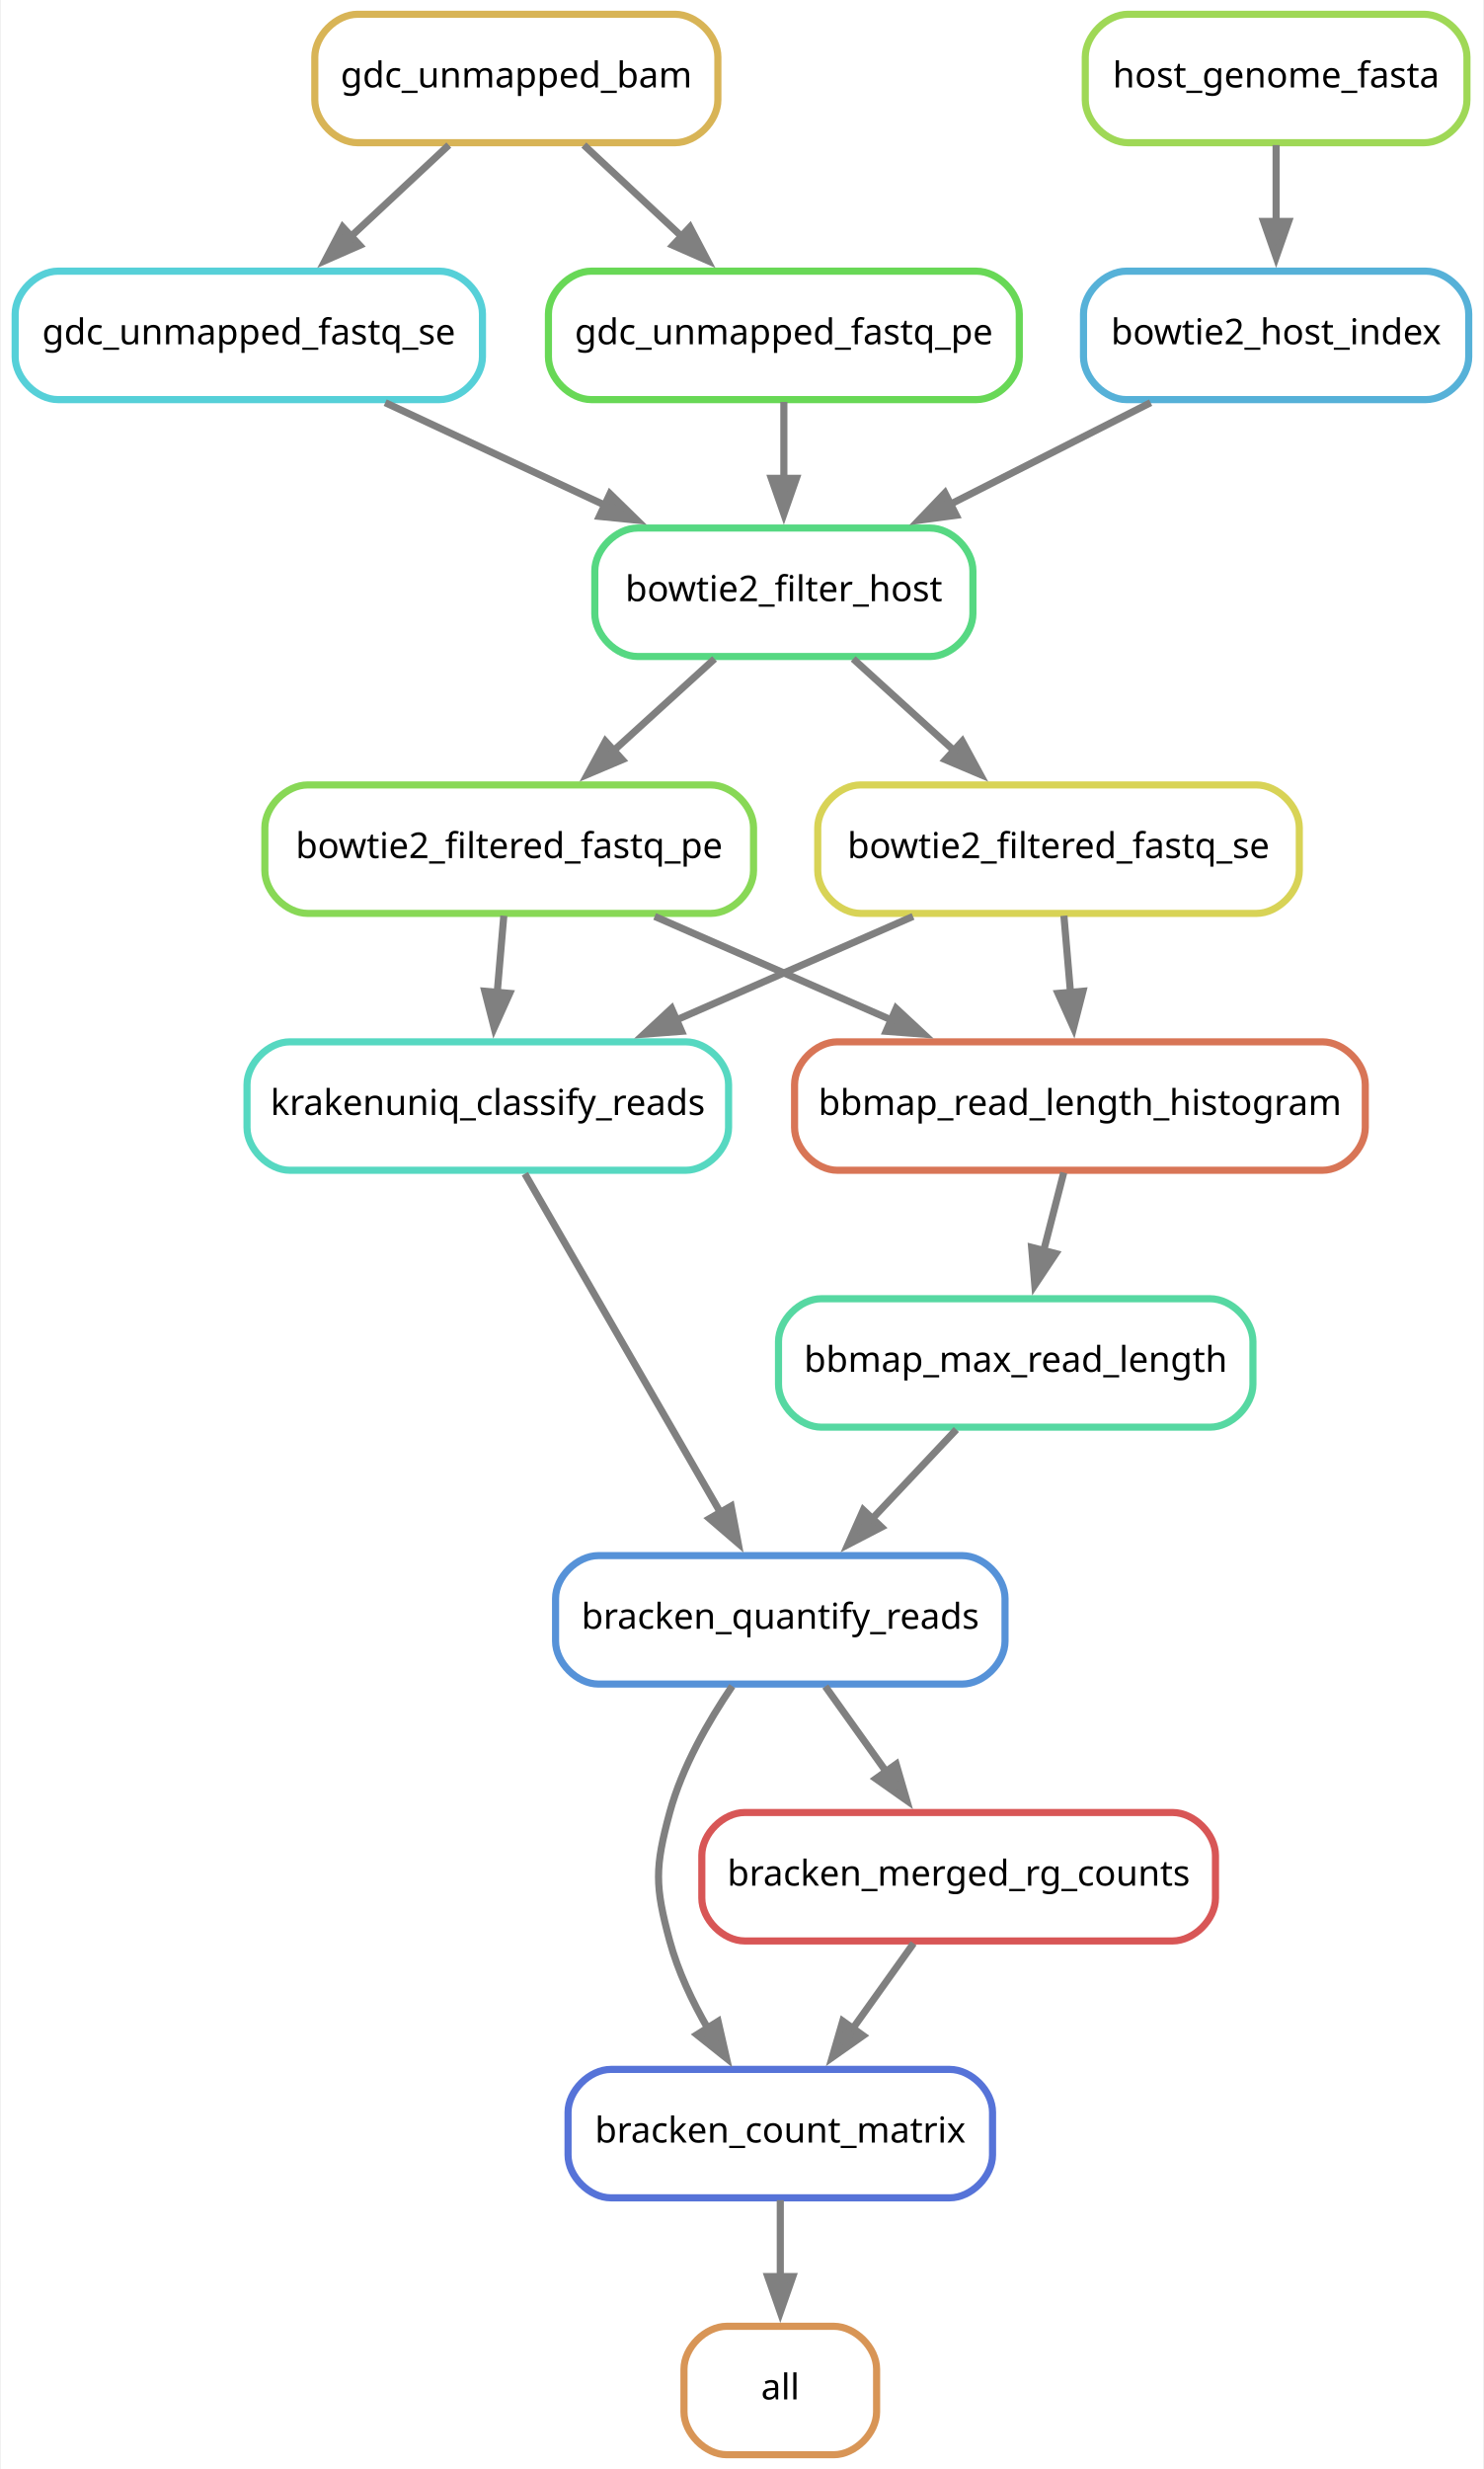
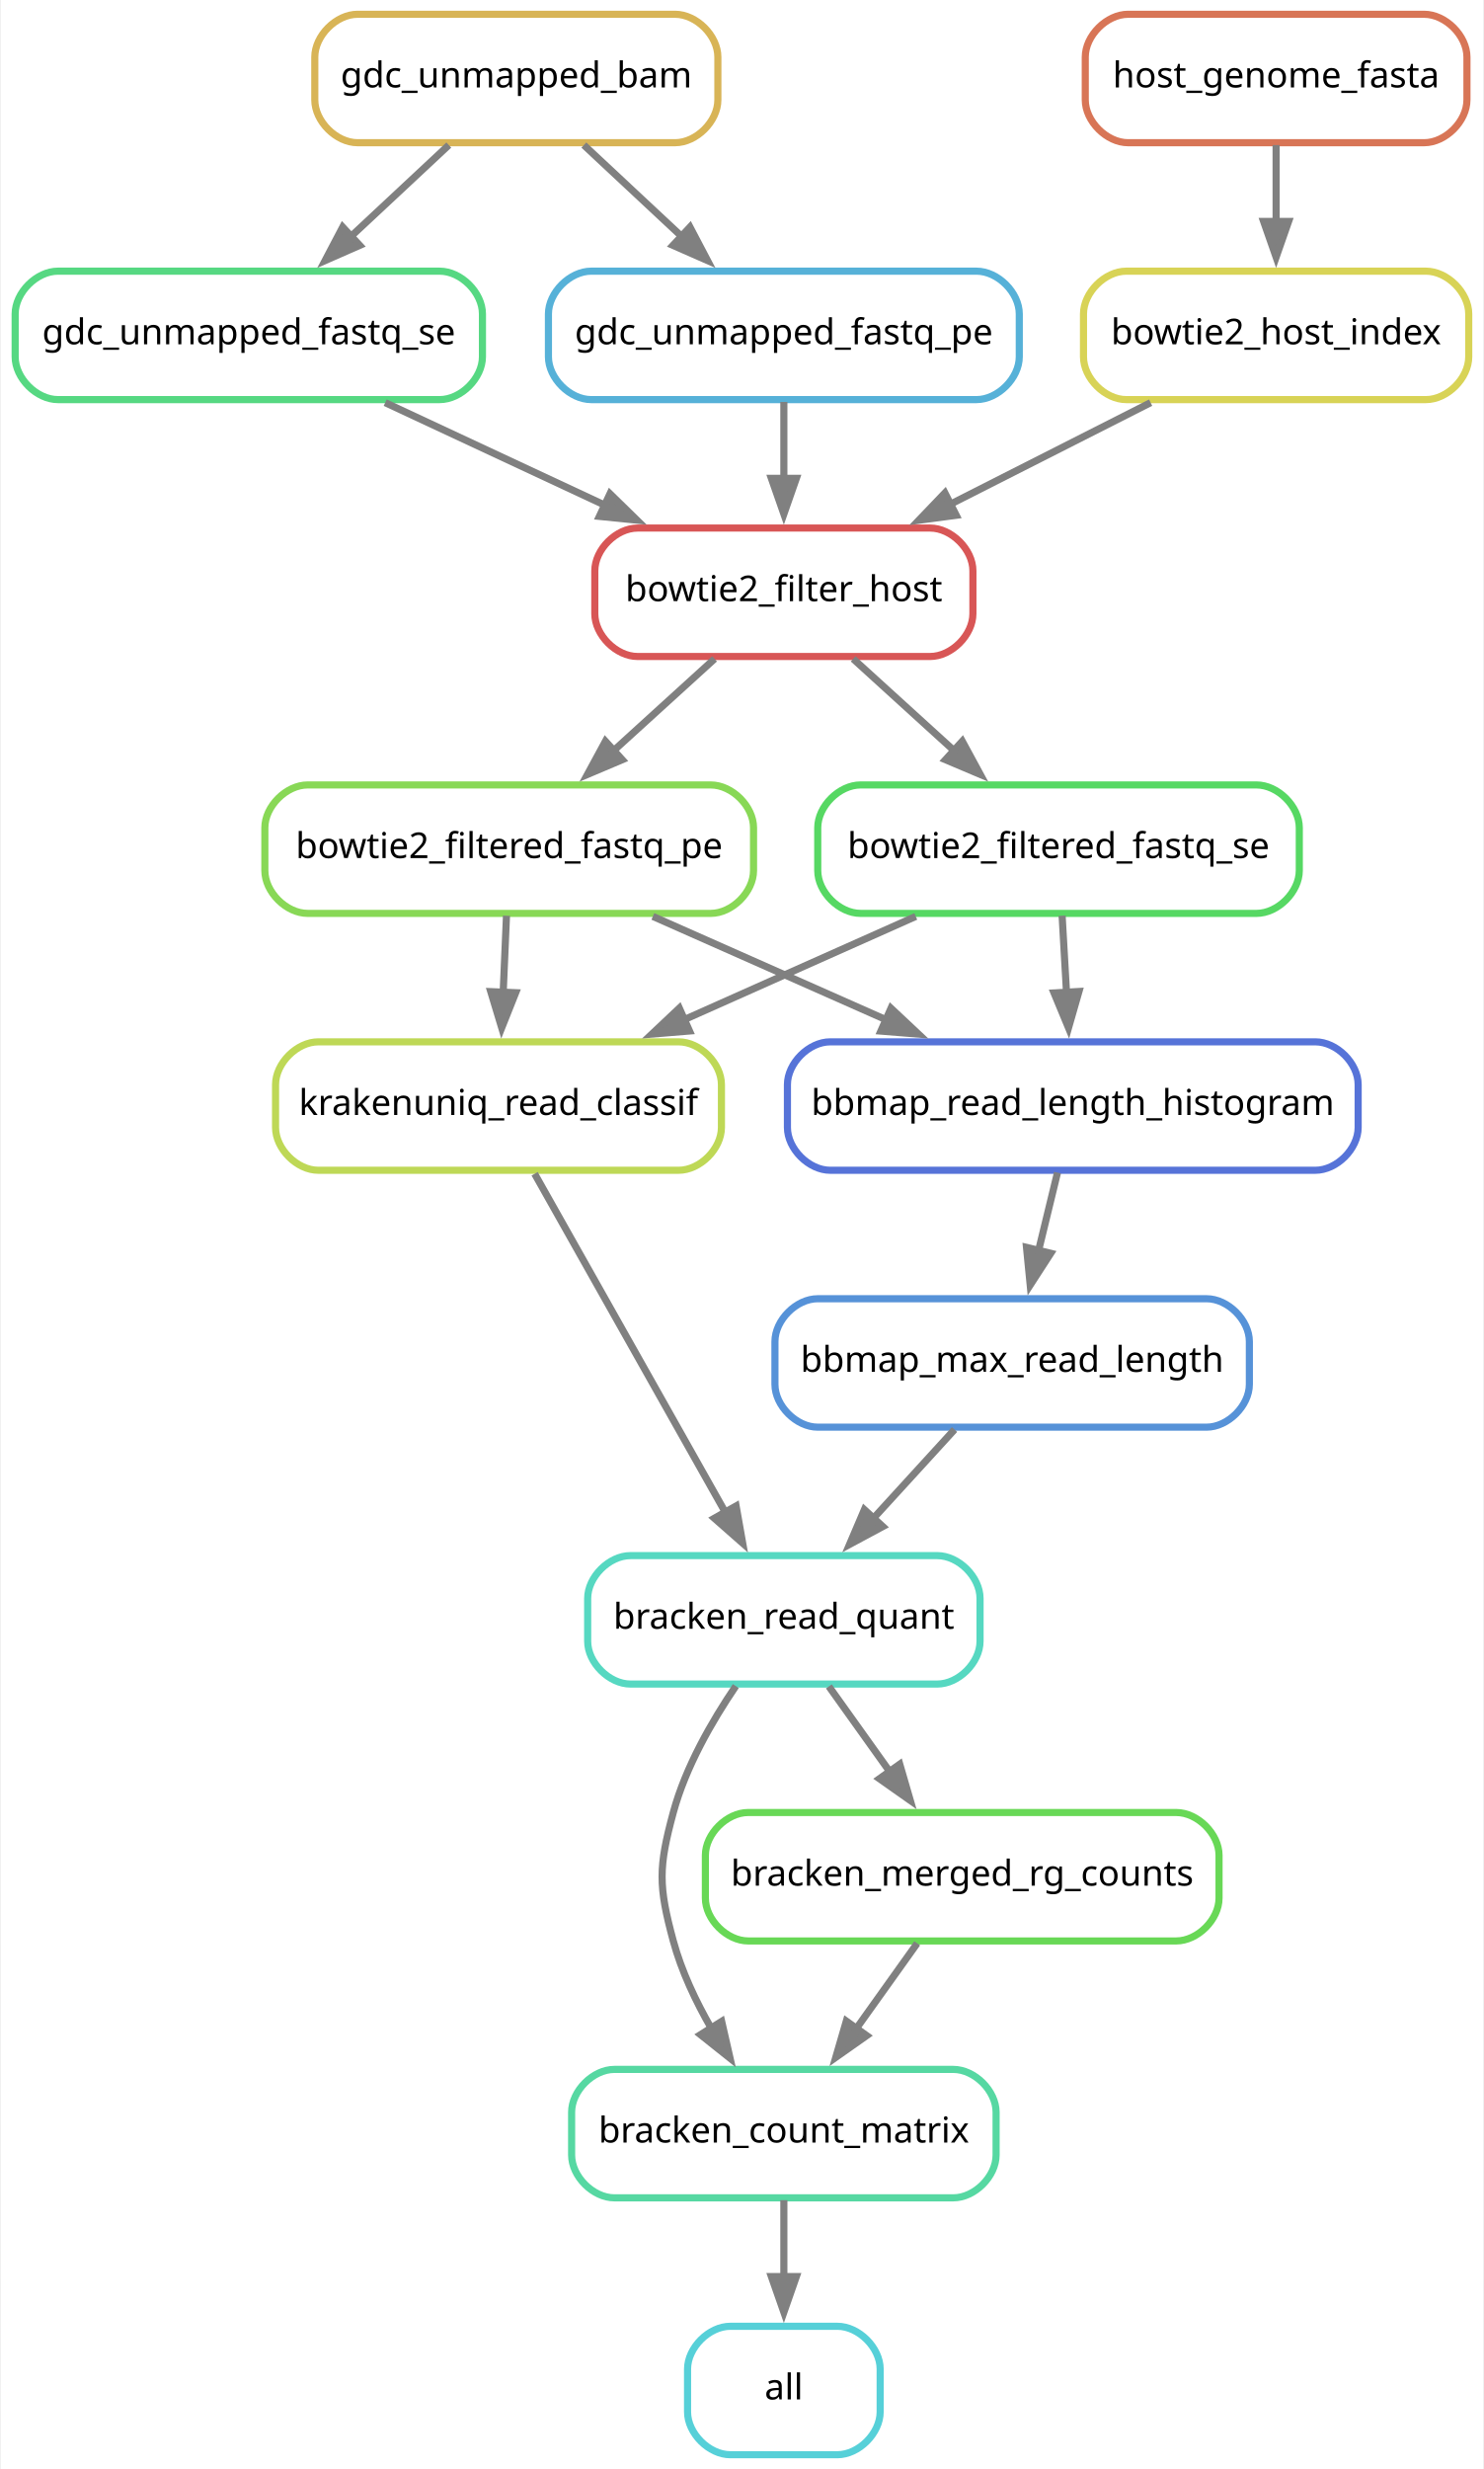
<svg xmlns="http://www.w3.org/2000/svg" width="416pt" height="692pt" viewBox="0.00 0.00 415.50 692.00">
  <g id="graph0" class="graph" transform="scale(1 1) rotate(0) translate(4 688)">
    <polygon fill="white" stroke="none" points="-4,4 -4,-688 411.5,-688 411.5,4 -4,4" />
    <g id="node1" class="node">
-       <path fill="none" stroke="#d89556" stroke-width="2" d="M229.5,-36C229.5,-36 199.5,-36 199.5,-36 193.5,-36 187.5,-30 187.5,-24 187.5,-24 187.5,-12 187.5,-12 187.5,-6 193.5,0 199.5,0 199.5,0 229.5,0 229.5,0 235.5,0 241.5,-6 241.5,-12 241.5,-12 241.5,-24 241.5,-24 241.5,-30 235.5,-36 229.5,-36" />
-       <text text-anchor="middle" x="214.5" y="-15.5" font-family="sans" font-size="10.00">all</text>
+       <path fill="none" stroke="#56d0d8" stroke-width="2" d="M230.5,-36C230.5,-36 200.5,-36 200.5,-36 194.5,-36 188.5,-30 188.5,-24 188.5,-24 188.5,-12 188.5,-12 188.5,-6 194.5,0 200.5,0 200.5,0 230.5,0 230.5,0 236.5,0 242.5,-6 242.5,-12 242.5,-12 242.5,-24 242.5,-24 242.5,-30 236.5,-36 230.5,-36" />
+       <text text-anchor="middle" x="215.5" y="-15.5" font-family="sans" font-size="10.00">all</text>
    </g>
    <g id="node2" class="node">
-       <path fill="none" stroke="#5673d8" stroke-width="2" d="M262,-108C262,-108 167,-108 167,-108 161,-108 155,-102 155,-96 155,-96 155,-84 155,-84 155,-78 161,-72 167,-72 167,-72 262,-72 262,-72 268,-72 274,-78 274,-84 274,-84 274,-96 274,-96 274,-102 268,-108 262,-108" />
-       <text text-anchor="middle" x="214.5" y="-87.5" font-family="sans" font-size="10.00">bracken_count_matrix</text>
+       <path fill="none" stroke="#56d8a2" stroke-width="2" d="M263,-108C263,-108 168,-108 168,-108 162,-108 156,-102 156,-96 156,-96 156,-84 156,-84 156,-78 162,-72 168,-72 168,-72 263,-72 263,-72 269,-72 275,-78 275,-84 275,-84 275,-96 275,-96 275,-102 269,-108 263,-108" />
+       <text text-anchor="middle" x="215.5" y="-87.5" font-family="sans" font-size="10.00">bracken_count_matrix</text>
    </g>
    <g id="edge1" class="edge">
-       <path fill="none" stroke="grey" stroke-width="2" d="M214.5,-71.34C214.5,-64.75 214.5,-57.08 214.5,-49.67" />
-       <polygon fill="grey" stroke="grey" stroke-width="2" points="218,-49.93 214.5,-39.93 211,-49.93 218,-49.93" />
+       <path fill="none" stroke="grey" stroke-width="2" d="M215.5,-71.34C215.5,-64.75 215.5,-57.08 215.5,-49.67" />
+       <polygon fill="grey" stroke="grey" stroke-width="2" points="219,-49.93 215.5,-39.93 212,-49.93 219,-49.93" />
    </g>
    <g id="node3" class="node">
-       <path fill="none" stroke="#5692d8" stroke-width="2" d="M265.5,-252C265.5,-252 163.5,-252 163.5,-252 157.5,-252 151.5,-246 151.5,-240 151.5,-240 151.5,-228 151.5,-228 151.5,-222 157.5,-216 163.5,-216 163.5,-216 265.5,-216 265.5,-216 271.5,-216 277.5,-222 277.5,-228 277.5,-228 277.5,-240 277.5,-240 277.5,-246 271.5,-252 265.5,-252" />
-       <text text-anchor="middle" x="214.5" y="-231.5" font-family="sans" font-size="10.00">bracken_quantify_reads</text>
+       <path fill="none" stroke="#56d8c1" stroke-width="2" d="M258.5,-252C258.5,-252 172.5,-252 172.5,-252 166.5,-252 160.5,-246 160.5,-240 160.5,-240 160.5,-228 160.5,-228 160.5,-222 166.5,-216 172.5,-216 172.5,-216 258.5,-216 258.5,-216 264.5,-216 270.5,-222 270.5,-228 270.5,-228 270.5,-240 270.5,-240 270.5,-246 264.5,-252 258.5,-252" />
+       <text text-anchor="middle" x="215.5" y="-231.5" font-family="sans" font-size="10.00">bracken_read_quant</text>
    </g>
-     <g id="edge3" class="edge">
-       <path fill="none" stroke="grey" stroke-width="2" d="M201.03,-215.43C194.34,-205.59 186.96,-192.76 183.5,-180 179.32,-164.56 179.32,-159.44 183.5,-144 185.8,-135.53 189.82,-127.02 194.23,-119.38" />
-       <polygon fill="grey" stroke="grey" stroke-width="2" points="197.06,-121.46 199.42,-111.13 191.13,-117.73 197.06,-121.46" />
+     <g id="edge2" class="edge">
+       <path fill="none" stroke="grey" stroke-width="2" d="M202.03,-215.43C195.34,-205.59 187.96,-192.76 184.5,-180 180.32,-164.56 180.32,-159.44 184.5,-144 186.8,-135.53 190.82,-127.02 195.23,-119.38" />
+       <polygon fill="grey" stroke="grey" stroke-width="2" points="198.06,-121.46 200.42,-111.13 192.13,-117.73 198.06,-121.46" />
    </g>
    <g id="node15" class="node">
-       <path fill="none" stroke="#d85656" stroke-width="2" d="M324.5,-180C324.5,-180 204.5,-180 204.5,-180 198.5,-180 192.5,-174 192.5,-168 192.5,-168 192.5,-156 192.5,-156 192.5,-150 198.5,-144 204.5,-144 204.5,-144 324.5,-144 324.5,-144 330.5,-144 336.5,-150 336.5,-156 336.5,-156 336.5,-168 336.5,-168 336.5,-174 330.5,-180 324.5,-180" />
-       <text text-anchor="middle" x="264.5" y="-159.5" font-family="sans" font-size="10.00">bracken_merged_rg_counts</text>
+       <path fill="none" stroke="#68d856" stroke-width="2" d="M325.5,-180C325.5,-180 205.5,-180 205.5,-180 199.5,-180 193.5,-174 193.5,-168 193.5,-168 193.5,-156 193.5,-156 193.5,-150 199.5,-144 205.5,-144 205.5,-144 325.5,-144 325.5,-144 331.5,-144 337.5,-150 337.5,-156 337.5,-156 337.5,-168 337.5,-168 337.5,-174 331.5,-180 325.5,-180" />
+       <text text-anchor="middle" x="265.5" y="-159.5" font-family="sans" font-size="10.00">bracken_merged_rg_counts</text>
    </g>
    <g id="edge19" class="edge">
-       <path fill="none" stroke="grey" stroke-width="2" d="M227.12,-215.34C232.29,-208.1 238.41,-199.53 244.18,-191.45" />
-       <polygon fill="grey" stroke="grey" stroke-width="2" points="246.99,-193.54 249.95,-183.37 241.29,-189.47 246.99,-193.54" />
+       <path fill="none" stroke="grey" stroke-width="2" d="M228.12,-215.34C233.29,-208.1 239.41,-199.53 245.18,-191.45" />
+       <polygon fill="grey" stroke="grey" stroke-width="2" points="247.99,-193.54 250.95,-183.37 242.29,-189.47 247.99,-193.54" />
    </g>
    <g id="node4" class="node">
-       <path fill="none" stroke="#56d8c1" stroke-width="2" d="M188,-396C188,-396 77,-396 77,-396 71,-396 65,-390 65,-384 65,-384 65,-372 65,-372 65,-366 71,-360 77,-360 77,-360 188,-360 188,-360 194,-360 200,-366 200,-372 200,-372 200,-384 200,-384 200,-390 194,-396 188,-396" />
-       <text text-anchor="middle" x="132.5" y="-375.5" font-family="sans" font-size="10.00">krakenuniq_classify_reads</text>
+       <path fill="none" stroke="#bed856" stroke-width="2" d="M186,-396C186,-396 85,-396 85,-396 79,-396 73,-390 73,-384 73,-384 73,-372 73,-372 73,-366 79,-360 85,-360 85,-360 186,-360 186,-360 192,-360 198,-366 198,-372 198,-372 198,-384 198,-384 198,-390 192,-396 186,-396" />
+       <text text-anchor="middle" x="135.5" y="-375.5" font-family="sans" font-size="10.00">krakenuniq_read_classif</text>
    </g>
-     <g id="edge4" class="edge">
-       <path fill="none" stroke="grey" stroke-width="2" d="M142.89,-359.02C156.69,-335.12 181.24,-292.59 197.7,-264.1" />
-       <polygon fill="grey" stroke="grey" stroke-width="2" points="200.72,-265.87 202.69,-255.46 194.65,-262.37 200.72,-265.87" />
+     <g id="edge5" class="edge">
+       <path fill="none" stroke="grey" stroke-width="2" d="M145.63,-359.02C159.1,-335.12 183.05,-292.59 199.11,-264.1" />
+       <polygon fill="grey" stroke="grey" stroke-width="2" points="202.11,-265.91 203.96,-255.48 196.01,-262.47 202.11,-265.91" />
    </g>
    <g id="node5" class="node">
      <path fill="none" stroke="#88d856" stroke-width="2" d="M195,-468C195,-468 82,-468 82,-468 76,-468 70,-462 70,-456 70,-456 70,-444 70,-444 70,-438 76,-432 82,-432 82,-432 195,-432 195,-432 201,-432 207,-438 207,-444 207,-444 207,-456 207,-456 207,-462 201,-468 195,-468" />
      <text text-anchor="middle" x="138.5" y="-447.5" font-family="sans" font-size="10.00">bowtie2_filtered_fastq_pe</text>
    </g>
-     <g id="edge6" class="edge">
-       <path fill="none" stroke="grey" stroke-width="2" d="M136.99,-431.34C136.42,-424.75 135.76,-417.08 135.13,-409.67" />
-       <polygon fill="grey" stroke="grey" stroke-width="2" points="138.63,-409.58 134.29,-399.92 131.66,-410.18 138.63,-409.58" />
+     <g id="edge7" class="edge">
+       <path fill="none" stroke="grey" stroke-width="2" d="M137.74,-431.34C137.46,-424.75 137.13,-417.08 136.81,-409.67" />
+       <polygon fill="grey" stroke="grey" stroke-width="2" points="140.32,-409.77 136.4,-399.93 133.33,-410.07 140.32,-409.77" />
    </g>
    <g id="node12" class="node">
-       <path fill="none" stroke="#d87556" stroke-width="2" d="M366.5,-396C366.5,-396 230.5,-396 230.5,-396 224.5,-396 218.5,-390 218.5,-384 218.5,-384 218.5,-372 218.5,-372 218.5,-366 224.5,-360 230.5,-360 230.5,-360 366.5,-360 366.5,-360 372.5,-360 378.5,-366 378.5,-372 378.5,-372 378.5,-384 378.5,-384 378.5,-390 372.5,-396 366.5,-396" />
-       <text text-anchor="middle" x="298.5" y="-375.5" font-family="sans" font-size="10.00">bbmap_read_length_histogram</text>
+       <path fill="none" stroke="#5673d8" stroke-width="2" d="M364.5,-396C364.5,-396 228.5,-396 228.5,-396 222.5,-396 216.5,-390 216.5,-384 216.5,-384 216.5,-372 216.5,-372 216.5,-366 222.5,-360 228.5,-360 228.5,-360 364.5,-360 364.5,-360 370.5,-360 376.5,-366 376.5,-372 376.5,-372 376.5,-384 376.5,-384 376.5,-390 370.5,-396 364.5,-396" />
+       <text text-anchor="middle" x="296.5" y="-375.5" font-family="sans" font-size="10.00">bbmap_read_length_histogram</text>
    </g>
-     <g id="edge15" class="edge">
-       <path fill="none" stroke="grey" stroke-width="2" d="M179.29,-431.15C199.52,-422.3 224.2,-411.51 245.84,-402.04" />
-       <polygon fill="grey" stroke="grey" stroke-width="2" points="246.98,-405.36 254.73,-398.15 244.17,-398.95 246.98,-405.36" />
+     <g id="edge16" class="edge">
+       <path fill="none" stroke="grey" stroke-width="2" d="M178.78,-431.15C198.67,-422.34 222.9,-411.61 244.2,-402.17" />
+       <polygon fill="grey" stroke="grey" stroke-width="2" points="245.53,-405.41 253.25,-398.16 242.69,-399.01 245.53,-405.41" />
    </g>
    <g id="node6" class="node">
-       <path fill="none" stroke="#56d882" stroke-width="2" d="M256.5,-540C256.5,-540 174.5,-540 174.5,-540 168.5,-540 162.5,-534 162.5,-528 162.5,-528 162.5,-516 162.5,-516 162.5,-510 168.5,-504 174.5,-504 174.5,-504 256.5,-504 256.5,-504 262.5,-504 268.5,-510 268.5,-516 268.5,-516 268.5,-528 268.5,-528 268.5,-534 262.5,-540 256.5,-540" />
+       <path fill="none" stroke="#d85656" stroke-width="2" d="M256.5,-540C256.5,-540 174.5,-540 174.5,-540 168.5,-540 162.5,-534 162.5,-528 162.5,-528 162.5,-516 162.5,-516 162.5,-510 168.5,-504 174.5,-504 174.5,-504 256.5,-504 256.5,-504 262.5,-504 268.5,-510 268.5,-516 268.5,-516 268.5,-528 268.5,-528 268.5,-534 262.5,-540 256.5,-540" />
      <text text-anchor="middle" x="215.5" y="-519.5" font-family="sans" font-size="10.00">bowtie2_filter_host</text>
    </g>
    <g id="edge8" class="edge">
      <path fill="none" stroke="grey" stroke-width="2" d="M196.07,-503.34C187.47,-495.52 177.18,-486.16 167.69,-477.53" />
      <polygon fill="grey" stroke="grey" stroke-width="2" points="170.19,-475.07 160.43,-470.94 165.48,-480.25 170.19,-475.07" />
    </g>
    <g id="node13" class="node">
-       <path fill="none" stroke="#d8d356" stroke-width="2" d="M348,-468C348,-468 237,-468 237,-468 231,-468 225,-462 225,-456 225,-456 225,-444 225,-444 225,-438 231,-432 237,-432 237,-432 348,-432 348,-432 354,-432 360,-438 360,-444 360,-444 360,-456 360,-456 360,-462 354,-468 348,-468" />
+       <path fill="none" stroke="#56d863" stroke-width="2" d="M348,-468C348,-468 237,-468 237,-468 231,-468 225,-462 225,-456 225,-456 225,-444 225,-444 225,-438 231,-432 237,-432 237,-432 348,-432 348,-432 354,-432 360,-438 360,-444 360,-444 360,-456 360,-456 360,-462 354,-468 348,-468" />
      <text text-anchor="middle" x="292.5" y="-447.5" font-family="sans" font-size="10.00">bowtie2_filtered_fastq_se</text>
    </g>
    <g id="edge17" class="edge">
      <path fill="none" stroke="grey" stroke-width="2" d="M234.93,-503.34C243.53,-495.52 253.82,-486.16 263.31,-477.53" />
      <polygon fill="grey" stroke="grey" stroke-width="2" points="265.52,-480.25 270.57,-470.94 260.81,-475.07 265.52,-480.25" />
    </g>
    <g id="node7" class="node">
-       <path fill="none" stroke="#68d856" stroke-width="2" d="M269.5,-612C269.5,-612 161.5,-612 161.5,-612 155.5,-612 149.5,-606 149.5,-600 149.5,-600 149.5,-588 149.5,-588 149.5,-582 155.5,-576 161.5,-576 161.5,-576 269.5,-576 269.5,-576 275.5,-576 281.5,-582 281.5,-588 281.5,-588 281.5,-600 281.5,-600 281.5,-606 275.5,-612 269.5,-612" />
+       <path fill="none" stroke="#56b1d8" stroke-width="2" d="M269.5,-612C269.5,-612 161.5,-612 161.5,-612 155.5,-612 149.5,-606 149.5,-600 149.5,-600 149.5,-588 149.5,-588 149.5,-582 155.5,-576 161.5,-576 161.5,-576 269.5,-576 269.5,-576 275.5,-576 281.5,-582 281.5,-588 281.5,-588 281.5,-600 281.5,-600 281.5,-606 275.5,-612 269.5,-612" />
      <text text-anchor="middle" x="215.5" y="-591.5" font-family="sans" font-size="10.00">gdc_unmapped_fastq_pe</text>
    </g>
    <g id="edge11" class="edge">
      <path fill="none" stroke="grey" stroke-width="2" d="M215.5,-575.34C215.5,-568.75 215.5,-561.08 215.5,-553.67" />
      <polygon fill="grey" stroke="grey" stroke-width="2" points="219,-553.93 215.5,-543.93 212,-553.93 219,-553.93" />
    </g>
    <g id="node8" class="node">
      <path fill="none" stroke="#d8b456" stroke-width="2" d="M185,-684C185,-684 96,-684 96,-684 90,-684 84,-678 84,-672 84,-672 84,-660 84,-660 84,-654 90,-648 96,-648 96,-648 185,-648 185,-648 191,-648 197,-654 197,-660 197,-660 197,-672 197,-672 197,-678 191,-684 185,-684" />
      <text text-anchor="middle" x="140.5" y="-663.5" font-family="sans" font-size="10.00">gdc_unmapped_bam</text>
    </g>
    <g id="edge12" class="edge">
      <path fill="none" stroke="grey" stroke-width="2" d="M159.43,-647.34C167.8,-639.52 177.83,-630.16 187.07,-621.53" />
      <polygon fill="grey" stroke="grey" stroke-width="2" points="189.18,-624.35 194.11,-614.97 184.41,-619.23 189.18,-624.35" />
    </g>
    <g id="node14" class="node">
-       <path fill="none" stroke="#56d0d8" stroke-width="2" d="M119,-612C119,-612 12,-612 12,-612 6,-612 0,-606 0,-600 0,-600 0,-588 0,-588 0,-582 6,-576 12,-576 12,-576 119,-576 119,-576 125,-576 131,-582 131,-588 131,-588 131,-600 131,-600 131,-606 125,-612 119,-612" />
+       <path fill="none" stroke="#56d882" stroke-width="2" d="M119,-612C119,-612 12,-612 12,-612 6,-612 0,-606 0,-600 0,-600 0,-588 0,-588 0,-582 6,-576 12,-576 12,-576 119,-576 119,-576 125,-576 131,-582 131,-588 131,-588 131,-600 131,-600 131,-606 125,-612 119,-612" />
      <text text-anchor="middle" x="65.5" y="-591.5" font-family="sans" font-size="10.00">gdc_unmapped_fastq_se</text>
    </g>
    <g id="edge18" class="edge">
      <path fill="none" stroke="grey" stroke-width="2" d="M121.57,-647.34C113.2,-639.52 103.17,-630.16 93.93,-621.53" />
      <polygon fill="grey" stroke="grey" stroke-width="2" points="96.59,-619.23 86.89,-614.97 91.82,-624.35 96.59,-619.23" />
    </g>
    <g id="node9" class="node">
-       <path fill="none" stroke="#56b1d8" stroke-width="2" d="M395.5,-612C395.5,-612 311.5,-612 311.5,-612 305.5,-612 299.5,-606 299.5,-600 299.5,-600 299.5,-588 299.5,-588 299.5,-582 305.5,-576 311.5,-576 311.5,-576 395.5,-576 395.5,-576 401.5,-576 407.5,-582 407.5,-588 407.5,-588 407.5,-600 407.5,-600 407.5,-606 401.5,-612 395.5,-612" />
+       <path fill="none" stroke="#d8d356" stroke-width="2" d="M395.5,-612C395.5,-612 311.5,-612 311.5,-612 305.5,-612 299.5,-606 299.5,-600 299.5,-600 299.5,-588 299.5,-588 299.5,-582 305.5,-576 311.5,-576 311.5,-576 395.5,-576 395.5,-576 401.5,-576 407.5,-582 407.5,-588 407.5,-588 407.5,-600 407.5,-600 407.5,-606 401.5,-612 395.5,-612" />
      <text text-anchor="middle" x="353.5" y="-591.5" font-family="sans" font-size="10.00">bowtie2_host_index</text>
    </g>
    <g id="edge10" class="edge">
      <path fill="none" stroke="grey" stroke-width="2" d="M318.32,-575.15C301.21,-566.47 280.41,-555.92 262,-546.59" />
      <polygon fill="grey" stroke="grey" stroke-width="2" points="263.82,-543.58 253.32,-542.18 260.65,-549.83 263.82,-543.58" />
    </g>
    <g id="node10" class="node">
-       <path fill="none" stroke="#9fd856" stroke-width="2" d="M395,-684C395,-684 312,-684 312,-684 306,-684 300,-678 300,-672 300,-672 300,-660 300,-660 300,-654 306,-648 312,-648 312,-648 395,-648 395,-648 401,-648 407,-654 407,-660 407,-660 407,-672 407,-672 407,-678 401,-684 395,-684" />
+       <path fill="none" stroke="#d87556" stroke-width="2" d="M395,-684C395,-684 312,-684 312,-684 306,-684 300,-678 300,-672 300,-672 300,-660 300,-660 300,-654 306,-648 312,-648 312,-648 395,-648 395,-648 401,-648 407,-654 407,-660 407,-660 407,-672 407,-672 407,-678 401,-684 395,-684" />
      <text text-anchor="middle" x="353.5" y="-663.5" font-family="sans" font-size="10.00">host_genome_fasta</text>
    </g>
    <g id="edge13" class="edge">
      <path fill="none" stroke="grey" stroke-width="2" d="M353.5,-647.34C353.5,-640.75 353.5,-633.08 353.5,-625.67" />
      <polygon fill="grey" stroke="grey" stroke-width="2" points="357,-625.93 353.5,-615.93 350,-625.93 357,-625.93" />
    </g>
    <g id="node11" class="node">
-       <path fill="none" stroke="#56d8a2" stroke-width="2" d="M335,-324C335,-324 226,-324 226,-324 220,-324 214,-318 214,-312 214,-312 214,-300 214,-300 214,-294 220,-288 226,-288 226,-288 335,-288 335,-288 341,-288 347,-294 347,-300 347,-300 347,-312 347,-312 347,-318 341,-324 335,-324" />
-       <text text-anchor="middle" x="280.5" y="-303.5" font-family="sans" font-size="10.00">bbmap_max_read_length</text>
+       <path fill="none" stroke="#5692d8" stroke-width="2" d="M334,-324C334,-324 225,-324 225,-324 219,-324 213,-318 213,-312 213,-312 213,-300 213,-300 213,-294 219,-288 225,-288 225,-288 334,-288 334,-288 340,-288 346,-294 346,-300 346,-300 346,-312 346,-312 346,-318 340,-324 334,-324" />
+       <text text-anchor="middle" x="279.5" y="-303.5" font-family="sans" font-size="10.00">bbmap_max_read_length</text>
    </g>
-     <g id="edge5" class="edge">
-       <path fill="none" stroke="grey" stroke-width="2" d="M263.85,-287.34C256.71,-279.77 248.21,-270.75 240.29,-262.35" />
-       <polygon fill="grey" stroke="grey" stroke-width="2" points="242.86,-259.98 233.46,-255.1 237.77,-264.78 242.86,-259.98" />
+     <g id="edge4" class="edge">
+       <path fill="none" stroke="grey" stroke-width="2" d="M263.35,-287.34C256.43,-279.77 248.19,-270.75 240.51,-262.35" />
+       <polygon fill="grey" stroke="grey" stroke-width="2" points="243.24,-260.15 233.91,-255.14 238.07,-264.88 243.24,-260.15" />
    </g>
    <g id="edge14" class="edge">
-       <path fill="none" stroke="grey" stroke-width="2" d="M293.96,-359.34C292.24,-352.67 290.24,-344.89 288.31,-337.39" />
-       <polygon fill="grey" stroke="grey" stroke-width="2" points="291.74,-336.65 285.86,-327.83 284.96,-338.39 291.74,-336.65" />
+       <path fill="none" stroke="grey" stroke-width="2" d="M292.21,-359.34C290.59,-352.67 288.7,-344.89 286.88,-337.39" />
+       <polygon fill="grey" stroke="grey" stroke-width="2" points="290.32,-336.73 284.56,-327.84 283.52,-338.39 290.32,-336.73" />
    </g>
-     <g id="edge7" class="edge">
-       <path fill="none" stroke="grey" stroke-width="2" d="M251.71,-431.15C231.48,-422.3 206.8,-411.51 185.16,-402.04" />
-       <polygon fill="grey" stroke="grey" stroke-width="2" points="186.83,-398.95 176.27,-398.15 184.02,-405.36 186.83,-398.95" />
+     <g id="edge6" class="edge">
+       <path fill="none" stroke="grey" stroke-width="2" d="M252.48,-431.15C232.71,-422.34 208.63,-411.61 187.46,-402.17" />
+       <polygon fill="grey" stroke="grey" stroke-width="2" points="189.05,-399.04 178.49,-398.17 186.2,-405.44 189.05,-399.04" />
    </g>
-     <g id="edge16" class="edge">
-       <path fill="none" stroke="grey" stroke-width="2" d="M294.01,-431.34C294.58,-424.75 295.24,-417.08 295.87,-409.67" />
-       <polygon fill="grey" stroke="grey" stroke-width="2" points="299.34,-410.18 296.71,-399.92 292.37,-409.58 299.34,-410.18" />
+     <g id="edge15" class="edge">
+       <path fill="none" stroke="grey" stroke-width="2" d="M293.51,-431.34C293.89,-424.75 294.32,-417.08 294.75,-409.67" />
+       <polygon fill="grey" stroke="grey" stroke-width="2" points="298.23,-410.11 295.3,-399.92 291.24,-409.71 298.23,-410.11" />
    </g>
    <g id="edge9" class="edge">
      <path fill="none" stroke="grey" stroke-width="2" d="M103.74,-575.15C122.44,-566.43 145.2,-555.81 165.29,-546.43" />
      <polygon fill="grey" stroke="grey" stroke-width="2" points="166.75,-549.61 174.33,-542.21 163.78,-543.27 166.75,-549.61" />
    </g>
-     <g id="edge2" class="edge">
-       <path fill="none" stroke="grey" stroke-width="2" d="M251.88,-143.34C246.71,-136.1 240.59,-127.53 234.82,-119.45" />
-       <polygon fill="grey" stroke="grey" stroke-width="2" points="237.71,-117.47 229.05,-111.37 232.01,-121.54 237.71,-117.47" />
+     <g id="edge3" class="edge">
+       <path fill="none" stroke="grey" stroke-width="2" d="M252.88,-143.34C247.71,-136.1 241.59,-127.53 235.82,-119.45" />
+       <polygon fill="grey" stroke="grey" stroke-width="2" points="238.71,-117.47 230.05,-111.37 233.01,-121.54 238.71,-117.47" />
    </g>
  </g>
</svg>
